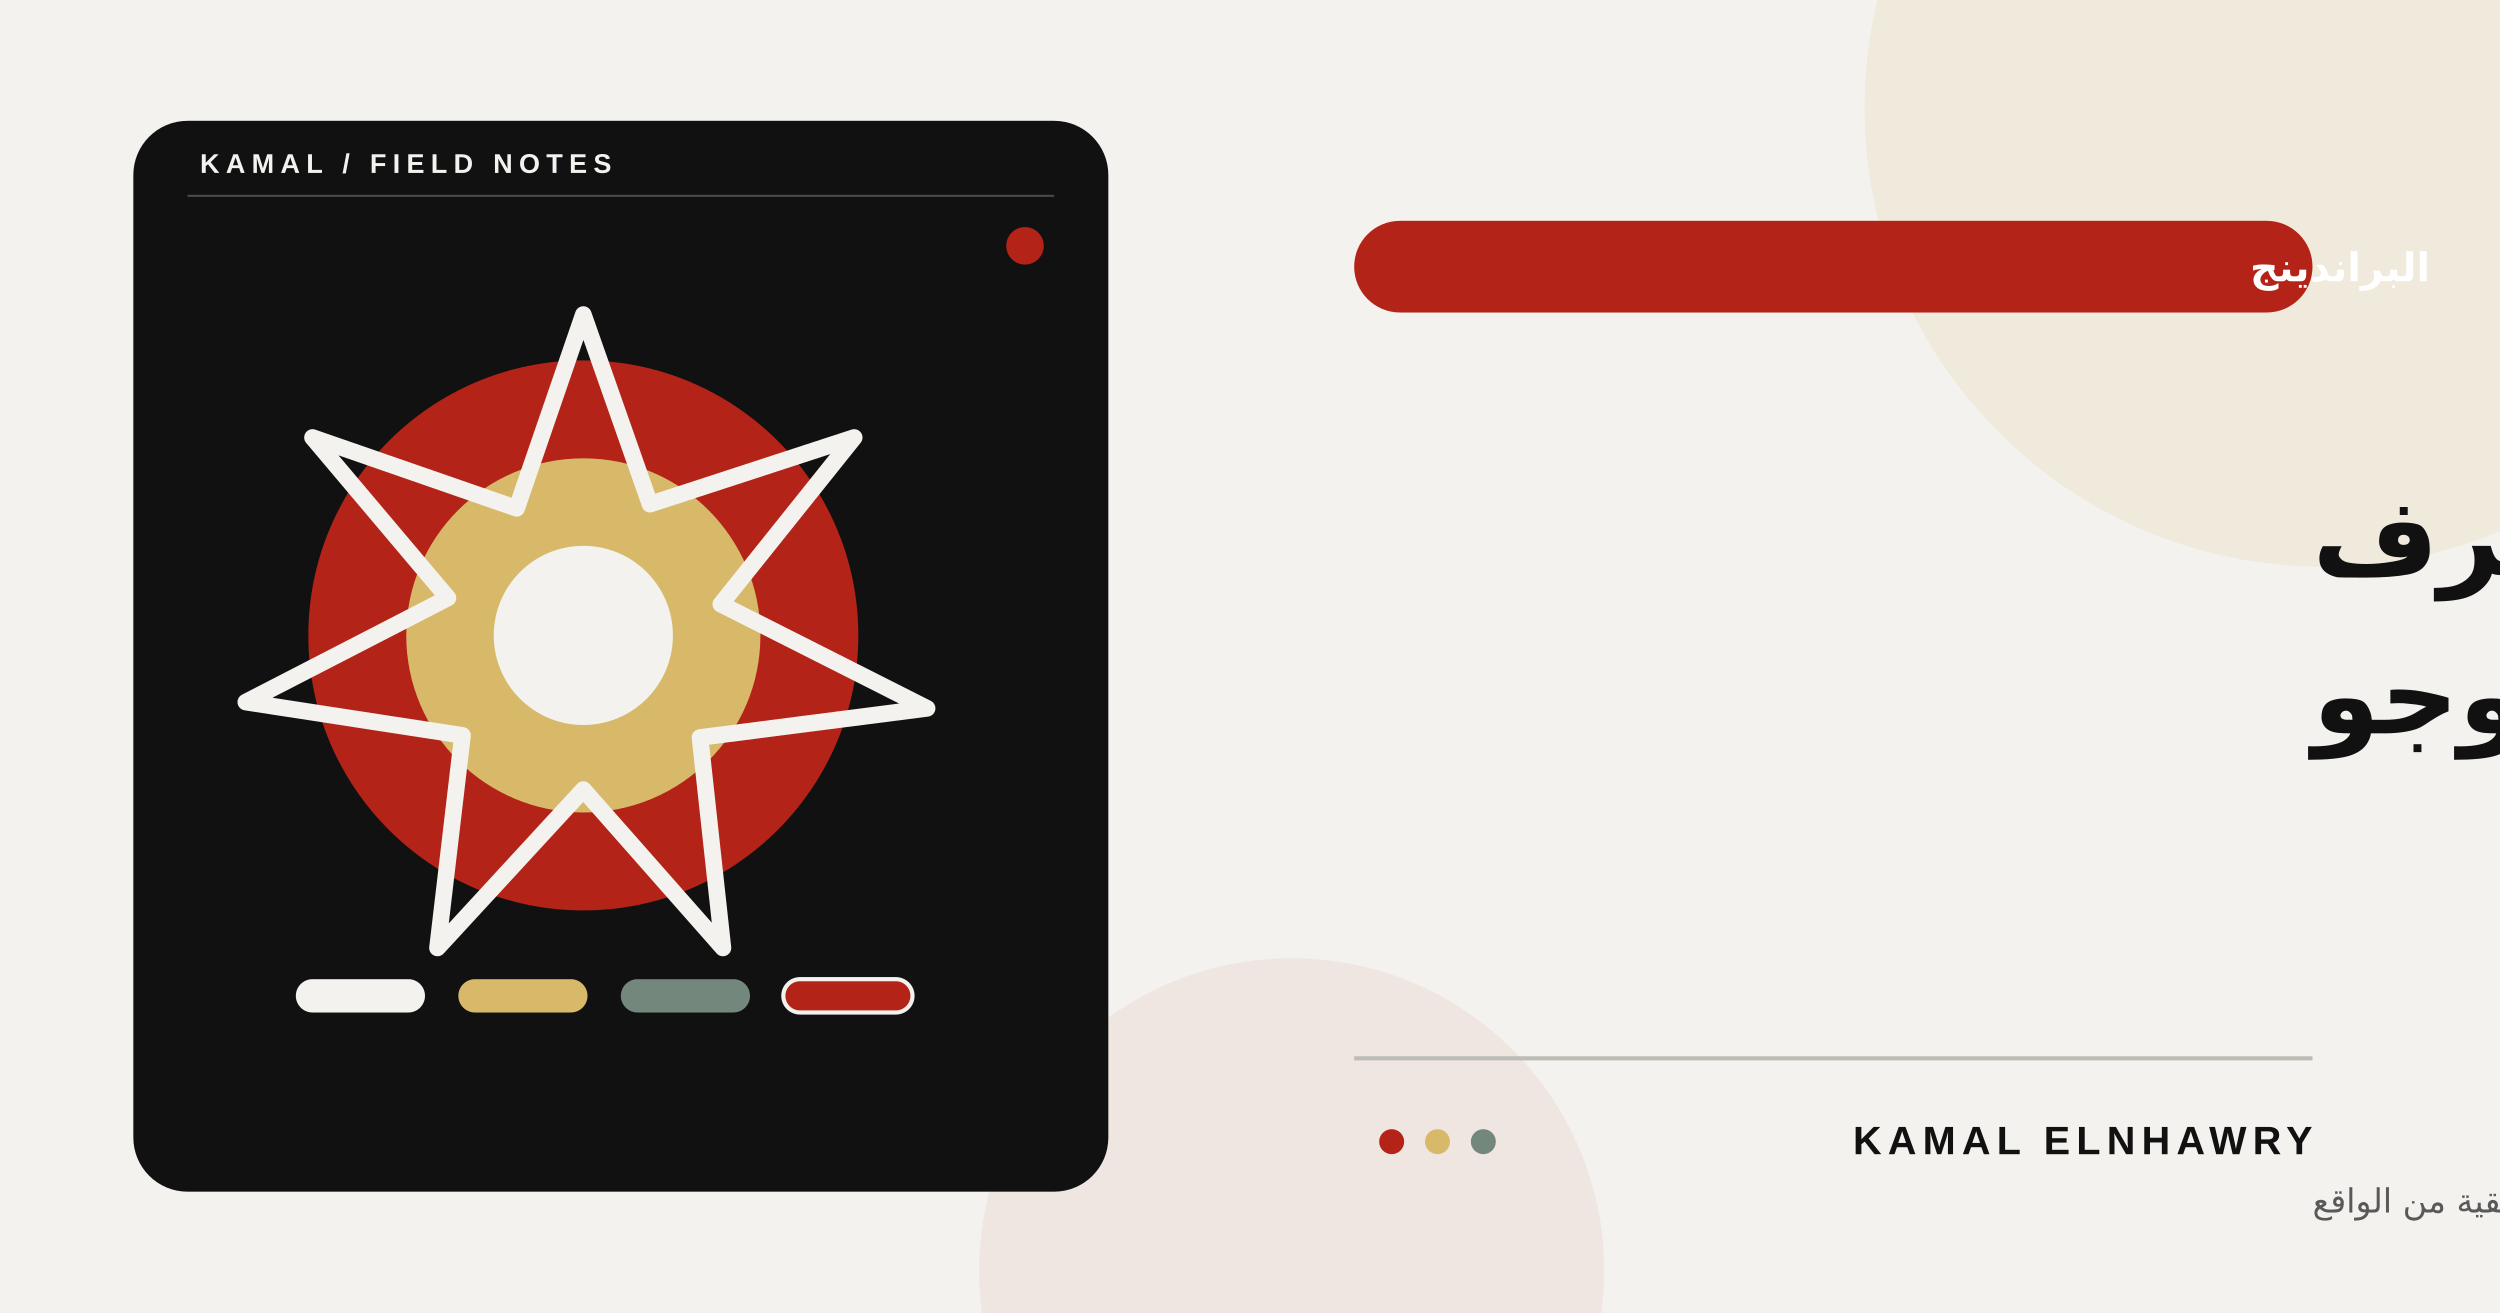
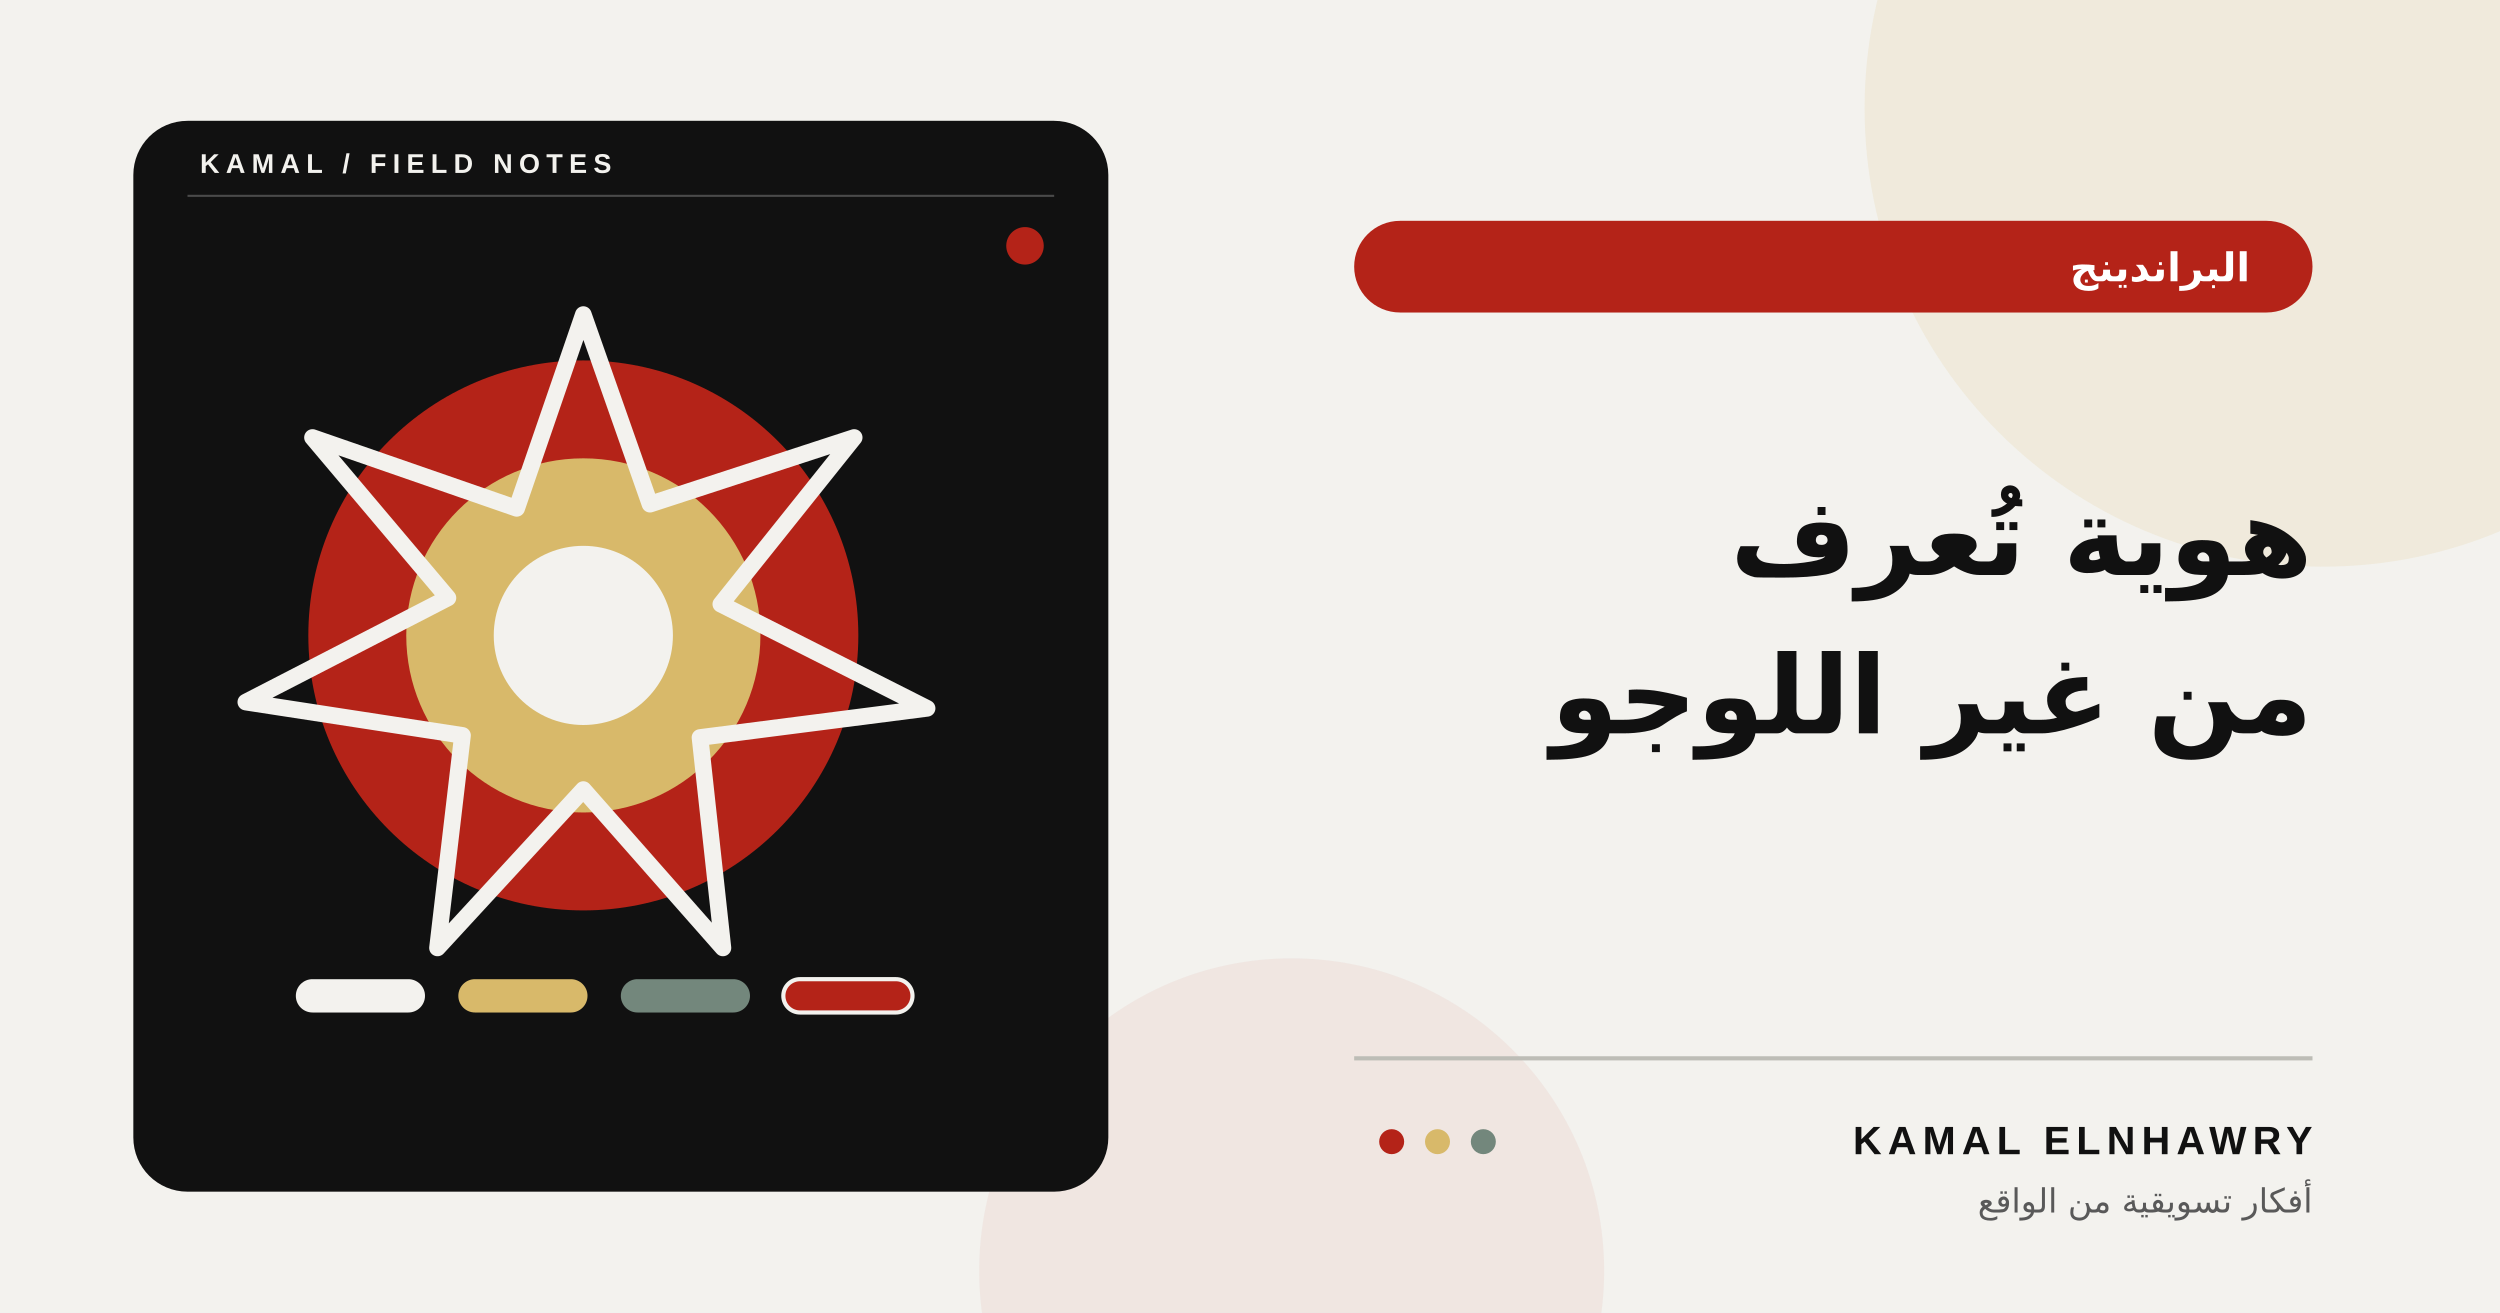
<svg xmlns="http://www.w3.org/2000/svg" width="1200" height="630" viewBox="0 0 1200 630" role="img" aria-labelledby="title desc">
  <rect width="1200" height="630" fill="#F3F2EE" />
  <circle cx="1115" cy="52" r="220" fill="#D8B96A" opacity=".14" />
  <circle cx="620" cy="610" r="150" fill="#B42318" opacity=".06" />
  <rect x="64" y="58" width="468" height="514" rx="26" fill="#111" />
  <path d="M90 94 H506" stroke="#4A4A4A" stroke-width="1" />
  <text x="96" y="83" font-family="Arial,sans-serif" font-size="13" font-weight="700" letter-spacing="3" fill="#F3F2EE">KAMAL / FIELD NOTES</text>
  <g>
    <circle cx="280" cy="305" r="132" fill="#B42318" />
    <circle cx="280" cy="305" r="85" fill="#D8B96A" />
    <circle cx="280" cy="305" r="43" fill="#F3F2EE" />
    <path d="M280 151 L312 242 L410 210 L346 290 L445 340 L336 354 L347 455 L280 379 L210 455 L222 353 L118 337 L215 287 L150 210 L248 244 Z" fill="none" stroke="#F3F2EE" stroke-width="8" stroke-linejoin="round" />
    <rect x="142" y="470" width="62" height="16" rx="8" fill="#F3F2EE" />
    <rect x="220" y="470" width="62" height="16" rx="8" fill="#D8B96A" />
    <rect x="298" y="470" width="62" height="16" rx="8" fill="#73877C" />
    <rect x="376" y="470" width="62" height="16" rx="8" fill="#B42318" stroke="#F3F2EE" stroke-width="2" />
  </g>
  <circle cx="492" cy="118" r="9" fill="#B42318" />
  <rect x="650" y="106" width="460" height="44" rx="22" fill="#B42318" />
-   <text x="1080" y="135" text-anchor="end" direction="rtl" unicode-bidi="plaintext" font-family="Arial,Tahoma,sans-serif" font-size="19" font-weight="700" fill="#fff">البراندينج</text>
-   <text x="1110" y="276" text-anchor="end" direction="rtl" unicode-bidi="plaintext" font-family="Arial,Tahoma,sans-serif" font-size="52" font-weight="700" fill="#111">هوية تُعرف</text>
-   <text x="1110" y="352" text-anchor="end" direction="rtl" unicode-bidi="plaintext" font-family="Arial,Tahoma,sans-serif" font-size="52" font-weight="700" fill="#111">من غير اللوجو</text>
+   <text x="1080" y="135" text-anchor="start" direction="rtl" unicode-bidi="plaintext" font-family="Arial,Tahoma,sans-serif" font-size="19" font-weight="700" fill="#fff">البراندينج</text>
+   <text x="1110" y="276" text-anchor="start" direction="rtl" unicode-bidi="plaintext" font-family="Arial,Tahoma,sans-serif" font-size="52" font-weight="700" fill="#111">هوية تُعرف</text>
+   <text x="1110" y="352" text-anchor="start" direction="rtl" unicode-bidi="plaintext" font-family="Arial,Tahoma,sans-serif" font-size="52" font-weight="700" fill="#111">من غير اللوجو</text>
  <path d="M650 508 H1110" stroke="#BDBDB6" stroke-width="2" />
  <circle cx="668" cy="548" r="6" fill="#B42318" />
  <circle cx="690" cy="548" r="6" fill="#D8B96A" />
  <circle cx="712" cy="548" r="6" fill="#73877C" />
  <text x="1110" y="554" text-anchor="end" font-family="Arial,sans-serif" font-size="19" font-weight="700" letter-spacing="3" fill="#111">KAMAL ELNHAWRY</text>
-   <text x="1110" y="582" text-anchor="end" direction="rtl" unicode-bidi="plaintext" font-family="Arial,Tahoma,sans-serif" font-size="16" fill="#595959">أفكار تسويقية من الواقع</text>
+   <text x="1110" y="582" text-anchor="start" direction="rtl" unicode-bidi="plaintext" font-family="Arial,Tahoma,sans-serif" font-size="16" fill="#595959">أفكار تسويقية من الواقع</text>
</svg>
